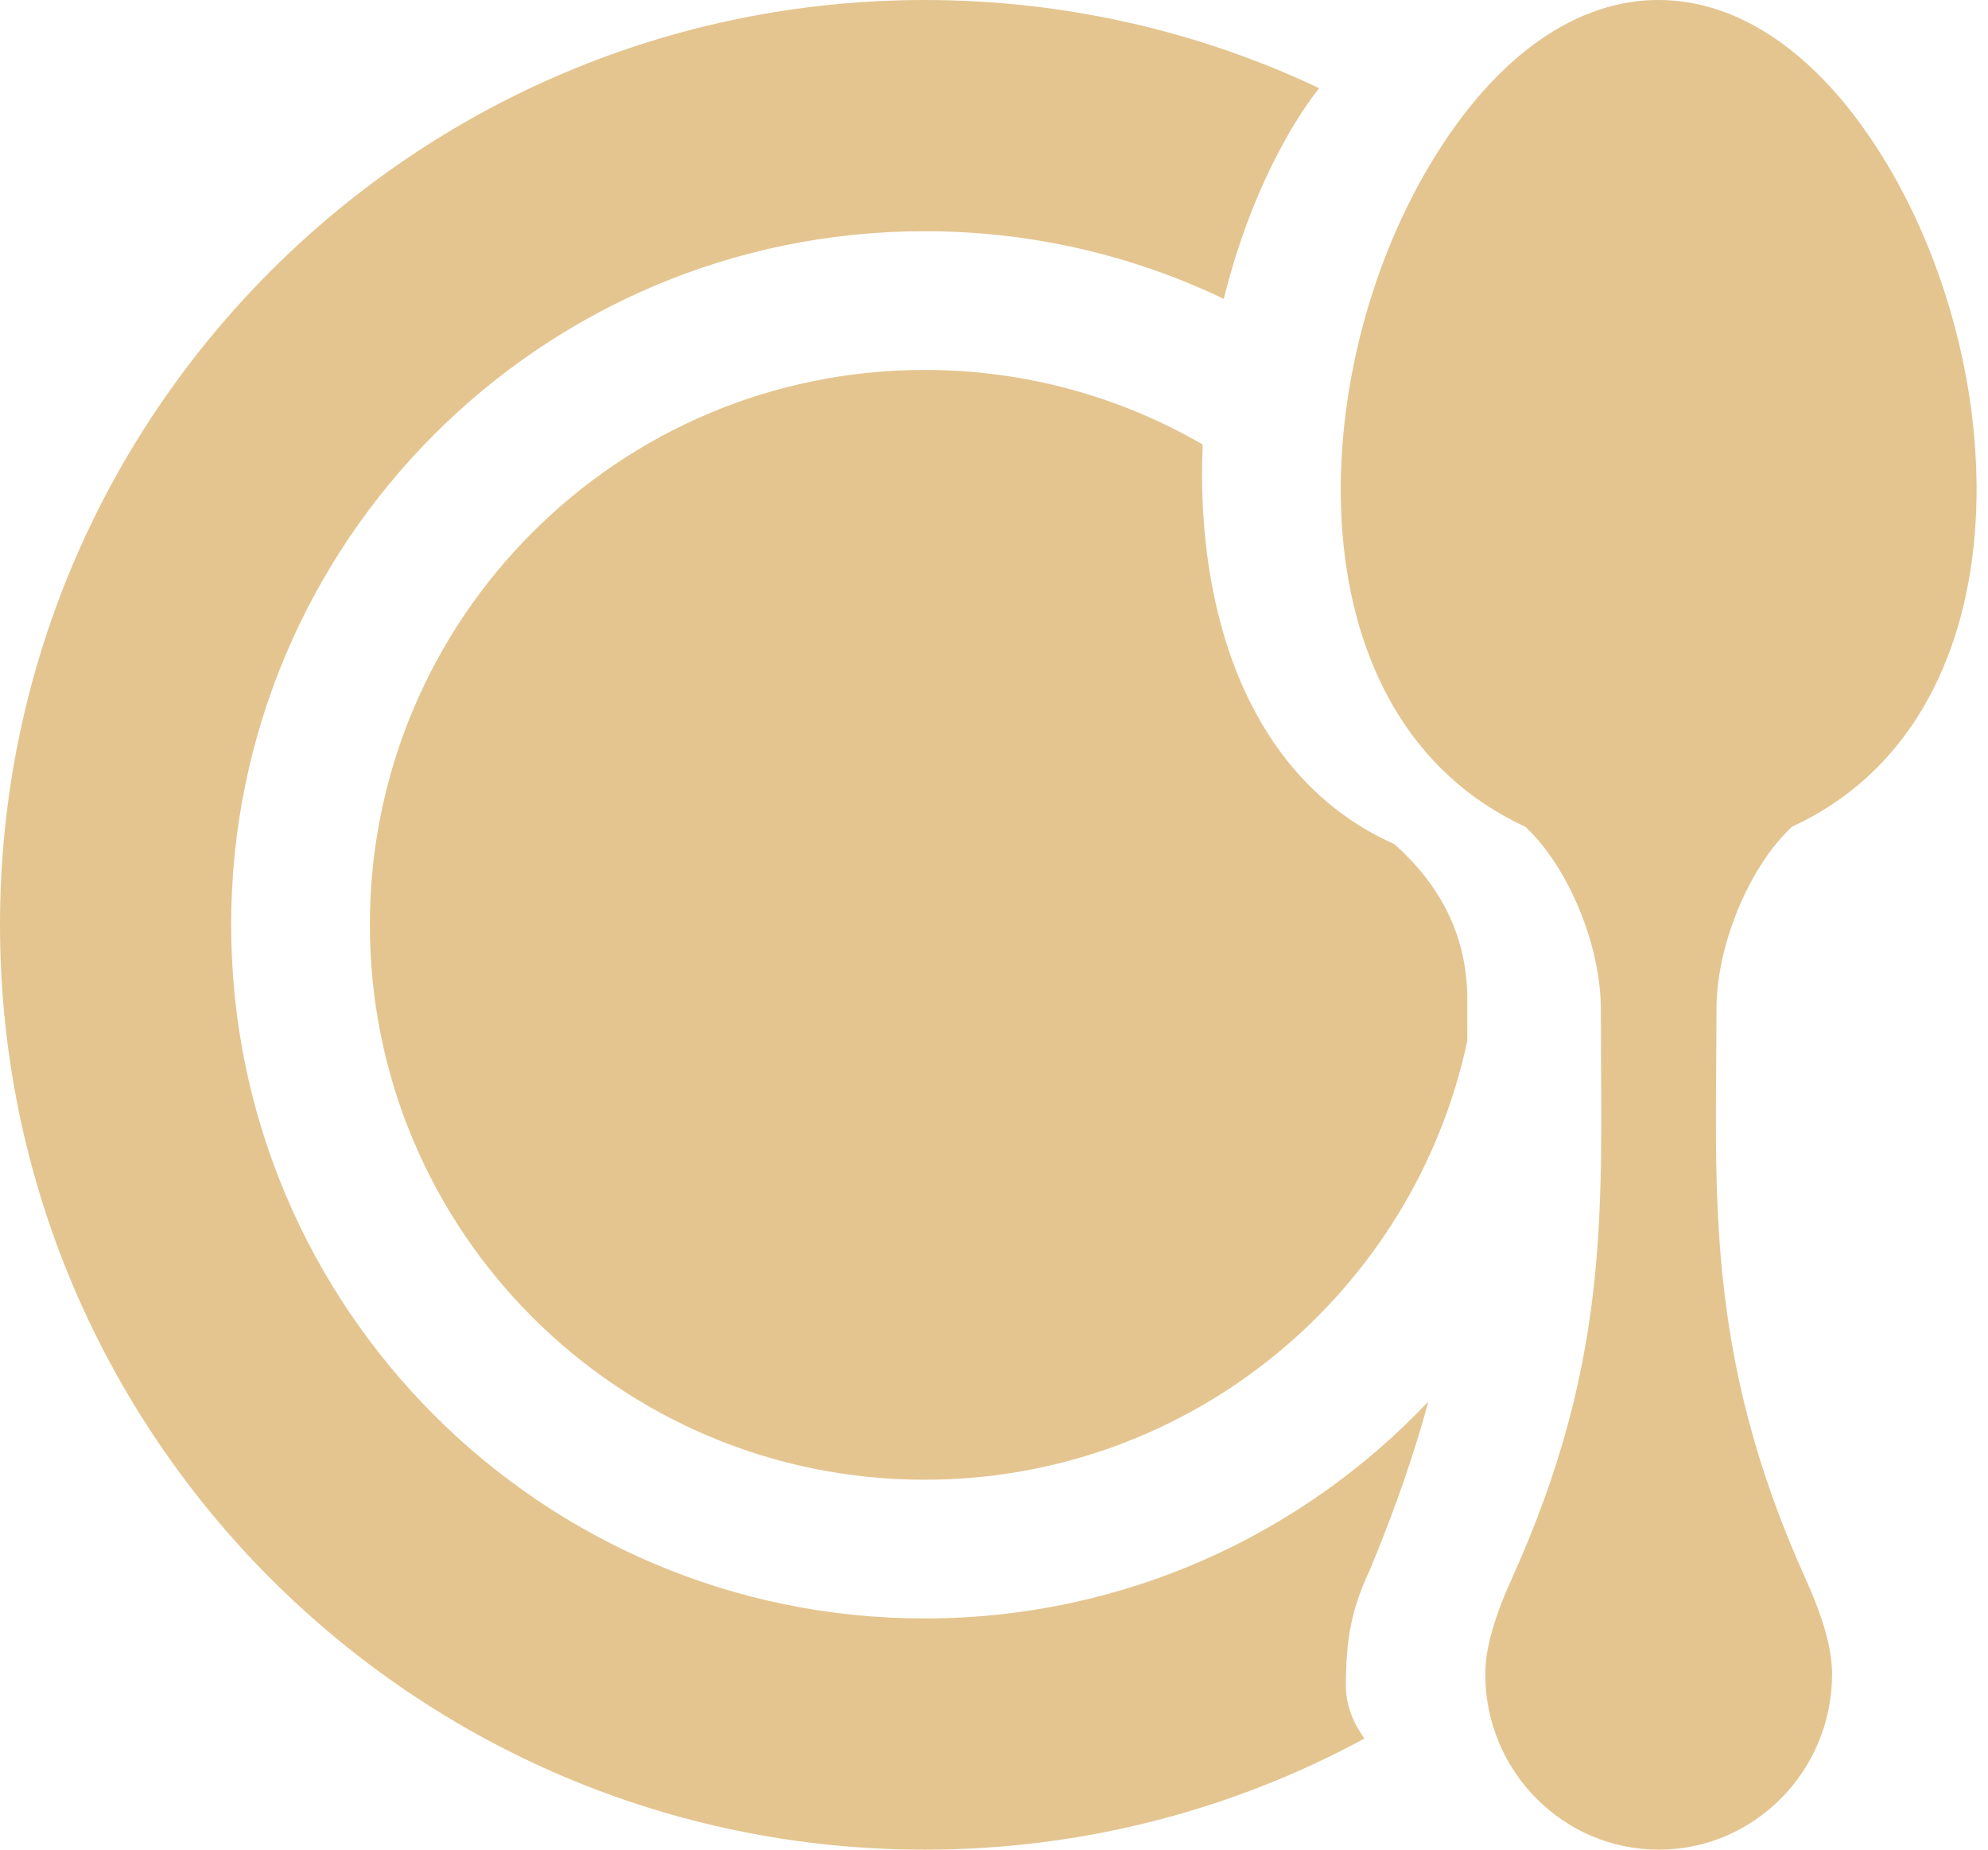
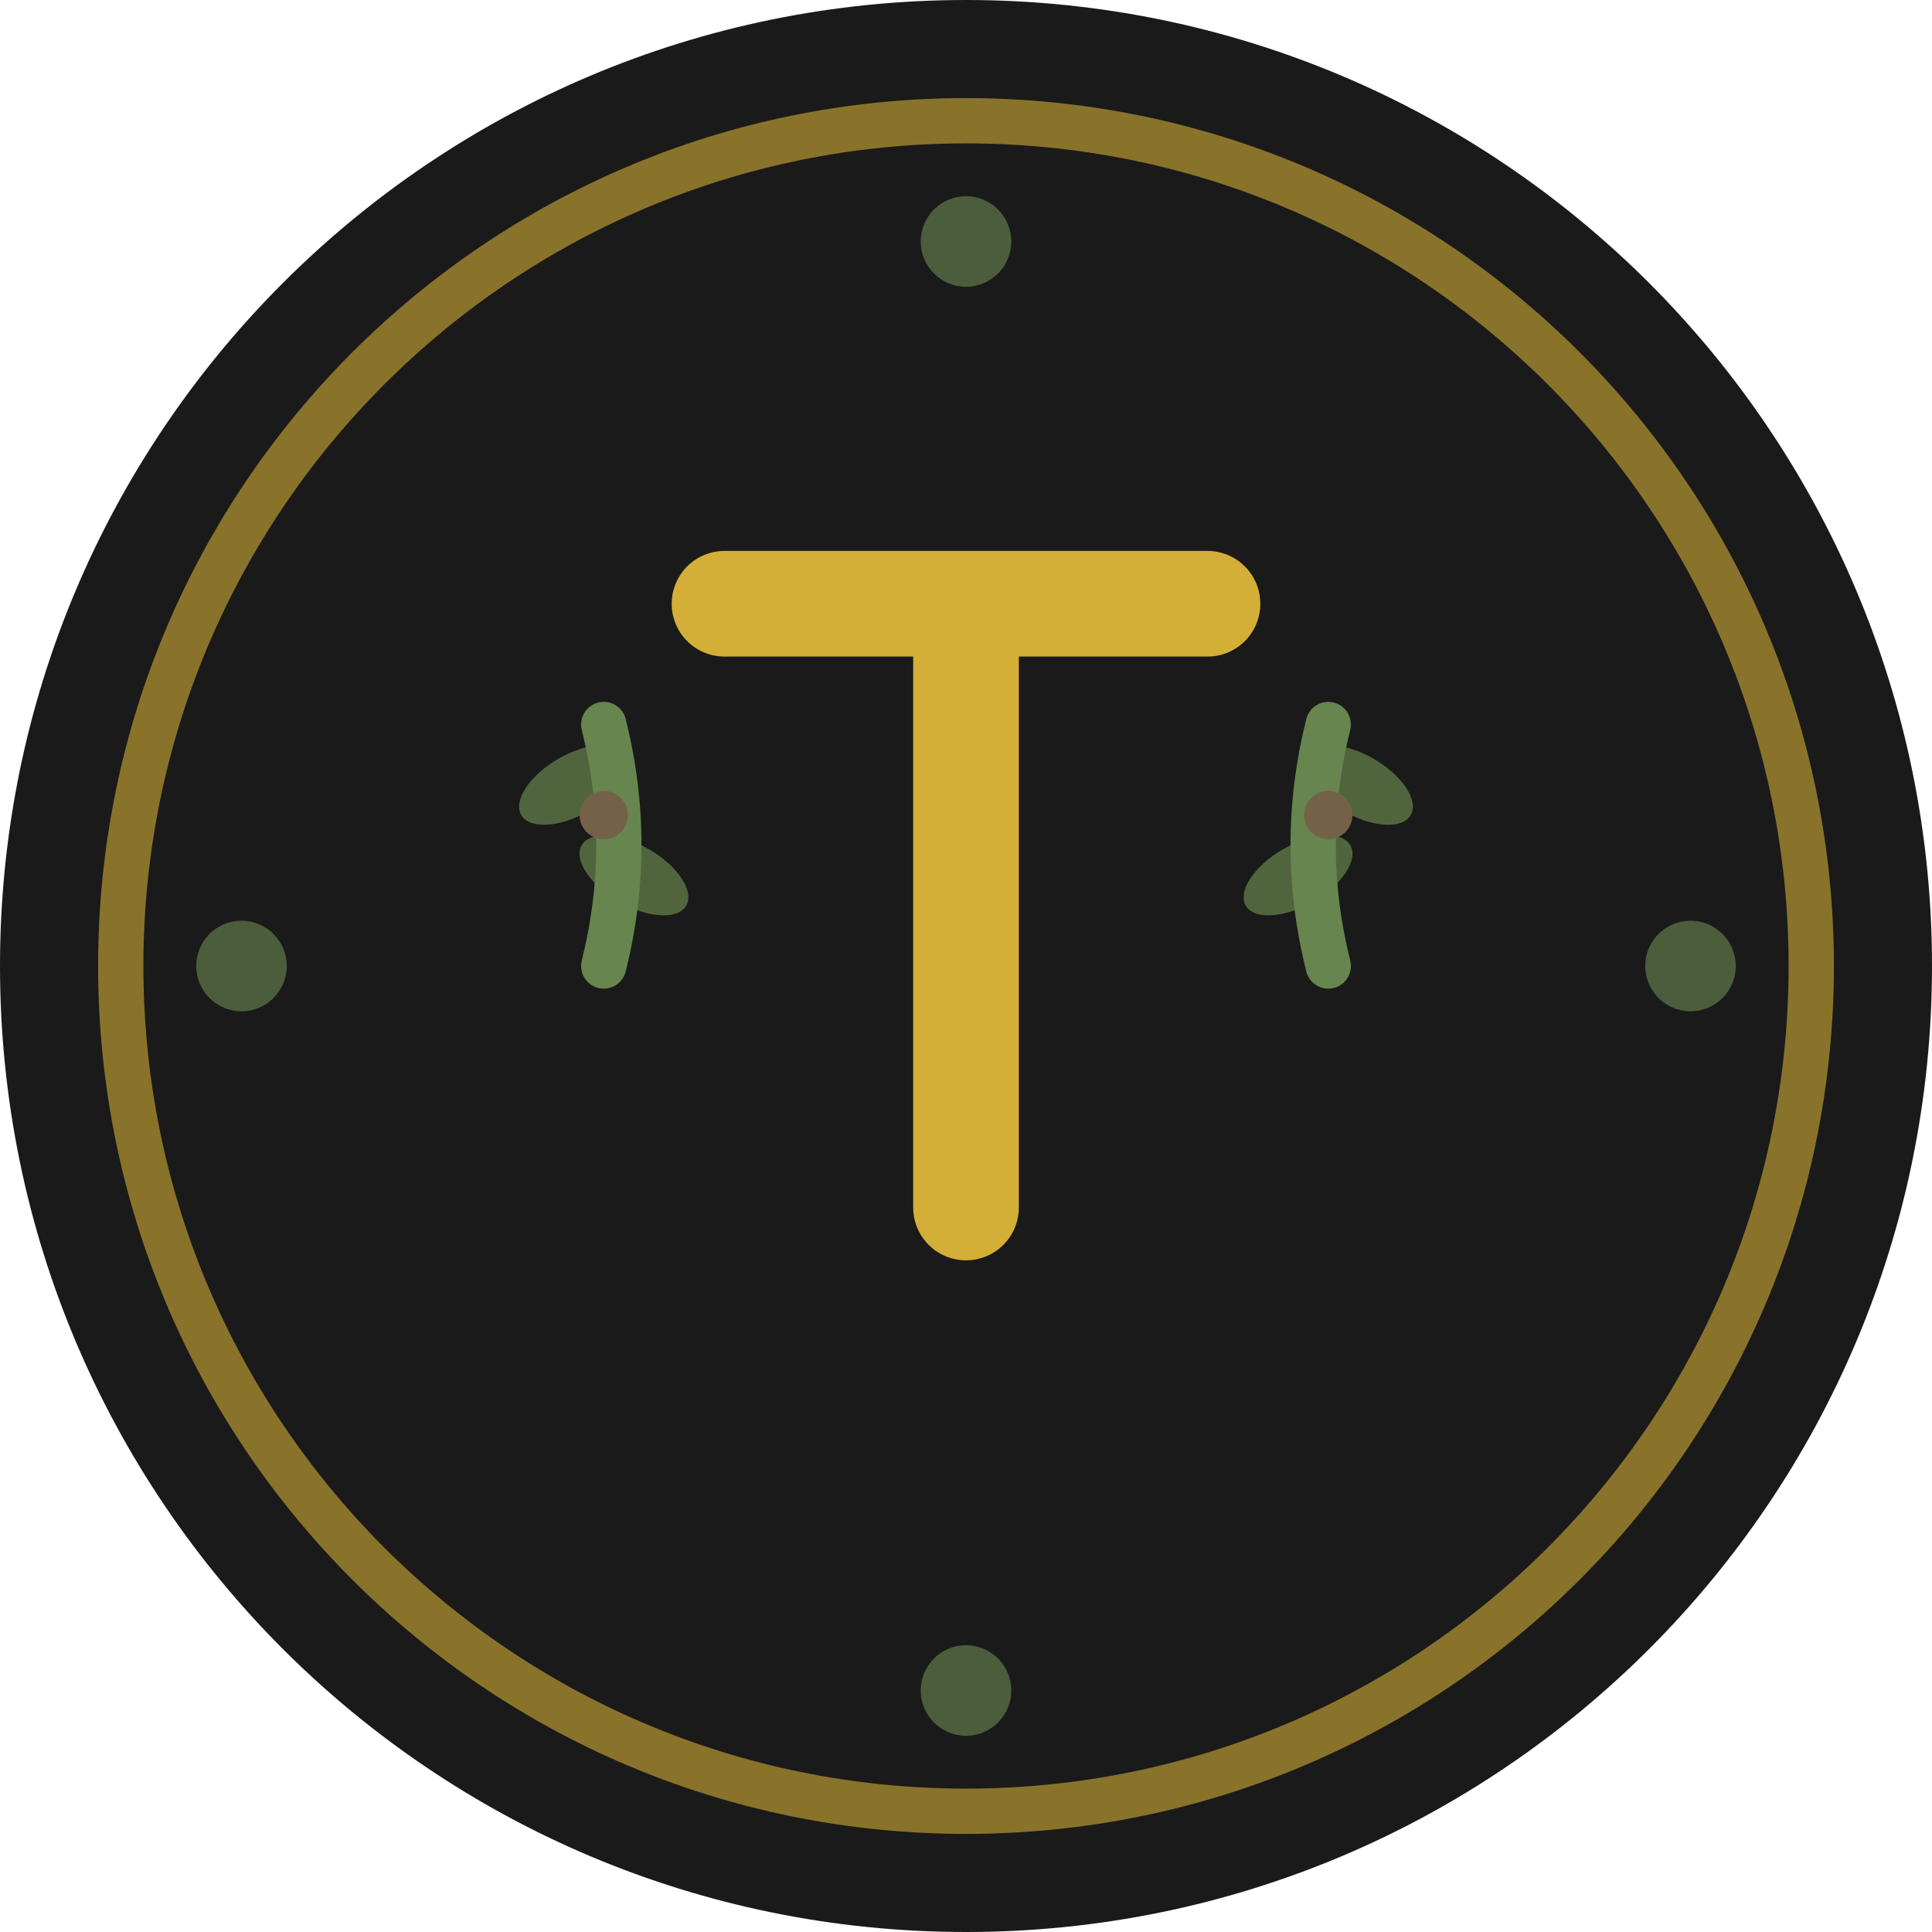
- <svg xmlns="http://www.w3.org/2000/svg" width="43" height="40" viewBox="0 0 43 40" fill="none">
-   <path fill-rule="evenodd" clip-rule="evenodd" d="M29.513 37.597C26.684 39.13 23.444 40 20 40C8.954 40 0 31.046 0 20C0 8.954 8.954 0 20 0C23.052 0 25.945 0.684 28.533 1.906C28.366 2.119 28.209 2.343 28.062 2.579C27.37 3.69 26.825 5.032 26.47 6.463C24.511 5.525 22.317 5 20 5C11.716 5 5 11.716 5 20C5 28.284 11.716 35 20 35C24.291 35 28.162 33.198 30.896 30.309C30.596 31.415 30.189 32.603 29.637 33.932C29.226 34.809 29.112 35.449 29.112 36.46C29.112 36.866 29.26 37.247 29.513 37.597ZM26.014 9.613C25.857 13.277 27.031 16.866 30.163 18.256C31.135 19.128 31.738 20.212 31.738 21.62C31.738 21.922 31.738 22.219 31.737 22.51C30.583 27.932 25.767 32 20 32C13.373 32 8 26.627 8 20C8 13.373 13.373 8 20 8C22.191 8 24.246 8.587 26.014 9.613Z" fill="#E4C590" />
-   <path d="M38.761 17.878C43.798 15.558 43.578 8.151 40.81 3.539C38 -1.146 33.794 -1.214 30.943 3.539C28.19 8.126 27.936 15.549 32.992 17.878C33.918 18.741 34.626 20.435 34.626 21.827C34.626 26.016 34.884 29.309 32.7 34.139C32.309 35.007 32.126 35.663 32.126 36.206C32.126 38.298 33.808 40 35.877 40C37.945 40 39.627 38.298 39.627 36.206C39.627 35.663 39.444 35.007 39.053 34.139C36.839 29.242 37.127 25.722 37.127 21.827C37.127 20.435 37.835 18.741 38.761 17.878Z" fill="#E4C590" />
+ <svg xmlns="http://www.w3.org/2000/svg" width="64" height="64" viewBox="0 0 64 64" fill="none">
+   <circle cx="32" cy="32" r="32" fill="#1a1a1a" />
+   <circle cx="32" cy="32" r="28" stroke="#D4AF37" stroke-width="1.5" fill="none" opacity="0.6" />
+   <g transform="translate(32, 32)">
+     <path d="M -8 -12 L 8 -12 M 0 -12 L 0 8" stroke="#D4AF37" stroke-width="3.5" stroke-linecap="round" stroke-linejoin="round" />
+     <g transform="translate(-12, 0)" opacity="0.8">
+       <path d="M 0 -8 Q 1 -4 0 0" stroke="#7BA05B" stroke-width="1.5" fill="none" stroke-linecap="round" />
+       <ellipse cx="-1" cy="-6" rx="2" ry="1" fill="#7BA05B" opacity="0.7" transform="rotate(-30 -1 -6)" />
+       <ellipse cx="1" cy="-3" rx="2" ry="1" fill="#7BA05B" opacity="0.7" transform="rotate(30 1 -3)" />
+       <circle cx="0" cy="-5" r="0.8" fill="#8B7355" />
+     </g>
+     <g transform="translate(12, 0) scale(-1, 1)" opacity="0.8">
+       <path d="M 0 -8 Q 1 -4 0 0" stroke="#7BA05B" stroke-width="1.5" fill="none" stroke-linecap="round" />
+       <ellipse cx="-1" cy="-6" rx="2" ry="1" fill="#7BA05B" opacity="0.7" transform="rotate(-30 -1 -6)" />
+       <ellipse cx="1" cy="-3" rx="2" ry="1" fill="#7BA05B" opacity="0.7" transform="rotate(30 1 -3)" />
+       <circle cx="0" cy="-5" r="0.8" fill="#8B7355" />
+     </g>
+   </g>
+   <circle cx="32" cy="8" r="1.5" fill="#7BA05B" opacity="0.5" />
+   <circle cx="32" cy="56" r="1.5" fill="#7BA05B" opacity="0.5" />
+   <circle cx="8" cy="32" r="1.5" fill="#7BA05B" opacity="0.5" />
+   <circle cx="56" cy="32" r="1.5" fill="#7BA05B" opacity="0.5" />
</svg>
